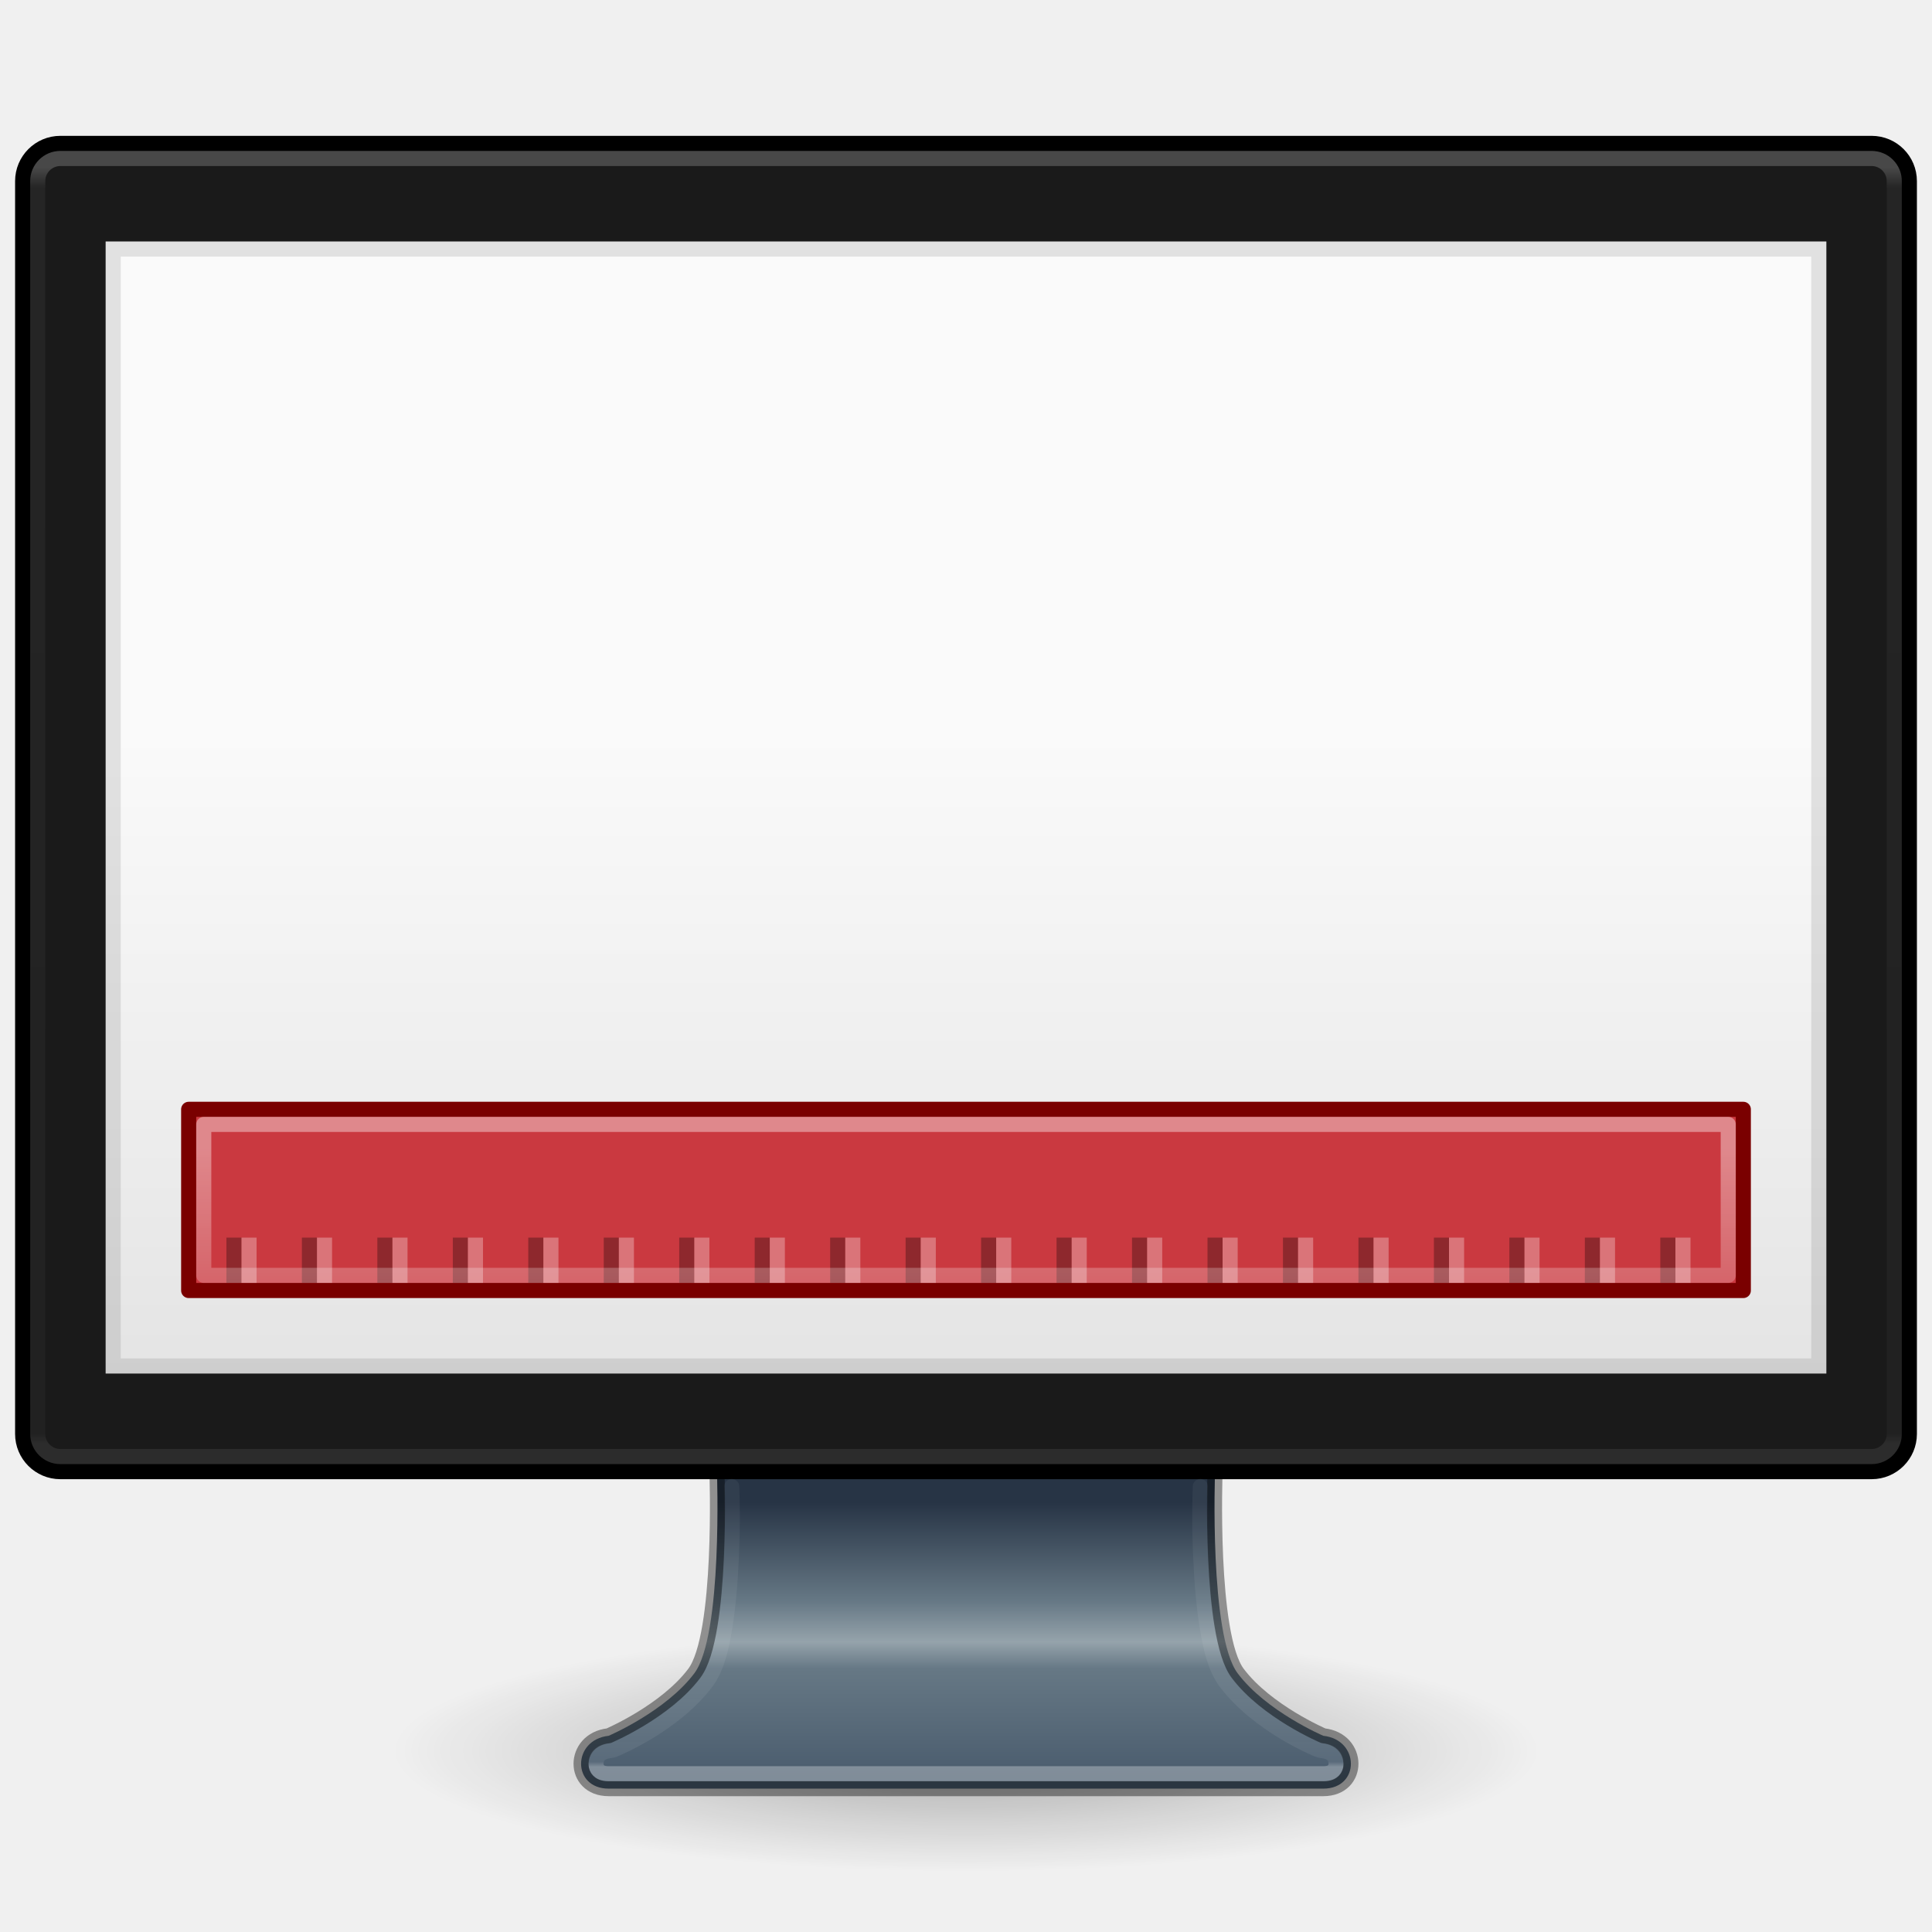
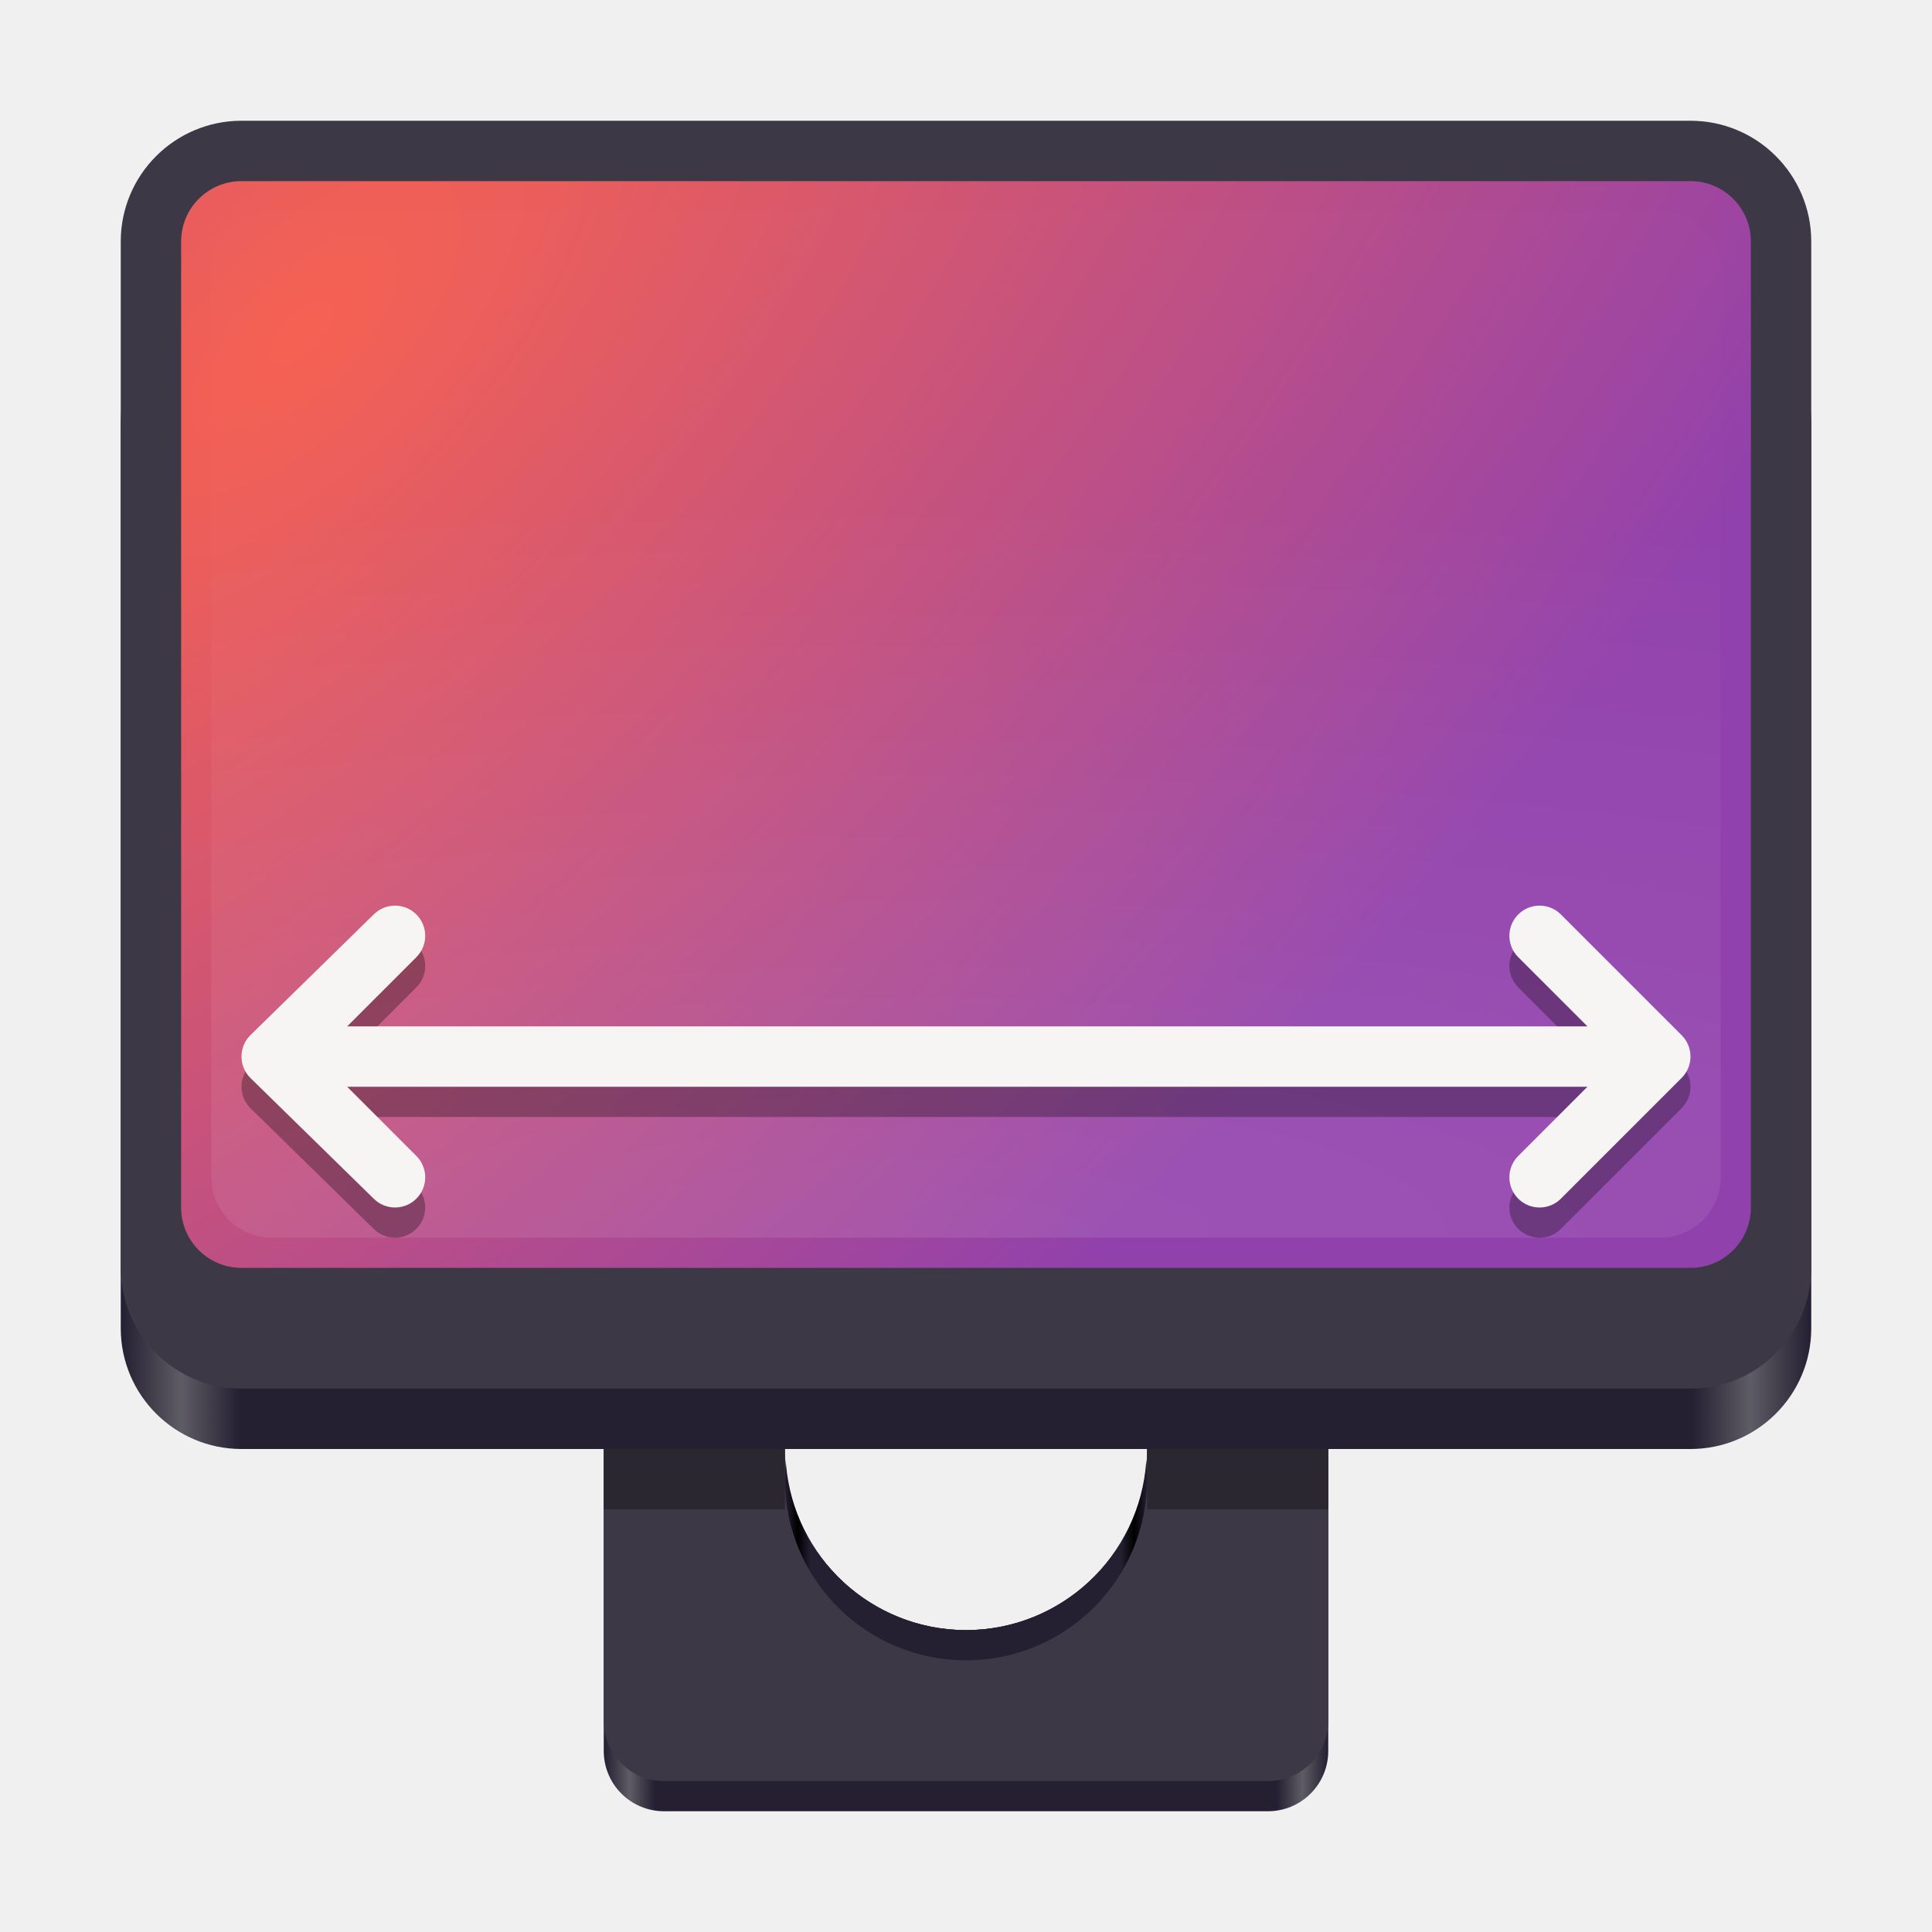
- <svg xmlns="http://www.w3.org/2000/svg" xmlns:xlink="http://www.w3.org/1999/xlink" id="svg4569" height="128" width="128" version="1.0">
-   <defs id="defs4571">
-     <linearGradient id="linearGradient4306">
-       <stop id="stop4308" style="stop-color:#ffffff;stop-opacity:1" offset="0" />
-       <stop id="stop4310" style="stop-color:#ffffff;stop-opacity:0" offset="1" />
-     </linearGradient>
-     <linearGradient id="linearGradient3912">
-       <stop offset="0" style="stop-color:#273445;stop-opacity:1" id="stop3914" />
-       <stop offset="0.35" style="stop-color:#667885;stop-opacity:1" id="stop3916" />
-       <stop offset="0.494" style="stop-color:#95a3ab;stop-opacity:1" id="stop3918" />
-       <stop offset="0.589" style="stop-color:#667885;stop-opacity:1" id="stop3920" />
-       <stop offset="1" style="stop-color:#485a6c;stop-opacity:1" id="stop3922" />
-     </linearGradient>
-     <linearGradient id="linearGradient6592-2-7">
-       <stop offset="0" style="stop-color:#ffffff;stop-opacity:0.275" id="stop6594-0-2" />
-       <stop offset="1" style="stop-color:#ffffff;stop-opacity:0" id="stop6596-2-5" />
-     </linearGradient>
-     <linearGradient id="linearGradient10691-1">
-       <stop offset="0" style="stop-color:#000000;stop-opacity:1" id="stop10693-3" />
-       <stop offset="1" style="stop-color:#000000;stop-opacity:0" id="stop10695-1" />
-     </linearGradient>
-     <linearGradient gradientTransform="matrix(2.674662,0,0,2.545971,-893.9789,-122.0911)" gradientUnits="userSpaceOnUse" xlink:href="#linearGradient3912" id="linearGradient3221" y2="94.396" x2="361.106" y1="87.05" x1="361.106" />
-     <radialGradient gradientTransform="matrix(5.257031,0,0,1.106743,28.76364,34.52631)" gradientUnits="userSpaceOnUse" xlink:href="#linearGradient10691-1" id="radialGradient3226" fy="73.616" fx="6.703" r="7.228" cy="73.616" cx="6.703" />
-     <linearGradient id="linearGradient4084">
-       <stop offset="0" style="stop-color:#ffffff;stop-opacity:1" id="stop4086" />
-       <stop offset="0.016" style="stop-color:#ffffff;stop-opacity:0.235" id="stop4088" />
-       <stop offset="0.993" style="stop-color:#ffffff;stop-opacity:0.157" id="stop4090" />
-       <stop offset="1" style="stop-color:#ffffff;stop-opacity:0.392" id="stop4092" />
-     </linearGradient>
-     <linearGradient id="outerBackgroundGradient-5-0">
-       <stop id="stop3864-8-6-4" offset="0" style="stop-color:#d4d4d4;stop-opacity:1" />
-       <stop id="stop3866-9-1-86" offset="1" style="stop-color:#fafafa;stop-opacity:1" />
-     </linearGradient>
-     <linearGradient xlink:href="#linearGradient6592-2-7" id="linearGradient3141" gradientUnits="userSpaceOnUse" gradientTransform="matrix(3.100001,0,0,3.136008,-1.100012,35.08807)" x1="10" y1="-3" x2="20" y2="12" />
-     <linearGradient xlink:href="#linearGradient4084" id="linearGradient3144" gradientUnits="userSpaceOnUse" gradientTransform="matrix(3.324324,0,0,2.324324,-15.78381,-2.283757)" x1="24" y1="5.753" x2="24" y2="42.121" />
-     <linearGradient xlink:href="#outerBackgroundGradient-5-0" id="linearGradient3148" gradientUnits="userSpaceOnUse" gradientTransform="matrix(2.850001,0,0,3.260869,4.150005,42.08696)" x1="15" y1="24.619" x2="15" y2="2" />
-     <linearGradient id="linearGradient4054-5">
-       <stop offset="0" style="stop-color:#ffffff;stop-opacity:1" id="stop4056-0" />
-       <stop offset="0.017" style="stop-color:#ffffff;stop-opacity:0.235" id="stop4058-4" />
-       <stop offset="1" style="stop-color:#ffffff;stop-opacity:0.157" id="stop4060-4" />
-       <stop offset="1" style="stop-color:#ffffff;stop-opacity:0.392" id="stop4062-0" />
-     </linearGradient>
-     <linearGradient xlink:href="#linearGradient4054-5" id="linearGradient3152-7" gradientUnits="userSpaceOnUse" gradientTransform="matrix(1.216216,0,0,0.8378379,2.666359,14.97738)" x1="47.547" y1="121.841" x2="47.547" y2="99.079" />
-     <linearGradient x1="185.258" y1="25.016" x2="172.441" y2="40.299" id="linearGradient3289" xlink:href="#linearGradient4306" gradientUnits="userSpaceOnUse" gradientTransform="matrix(4.824419,0,0,4.82442,-842.8592,-64.91768)" />
-     <linearGradient x1="182" y1="33" x2="182" y2="24.52" id="linearGradient3286" xlink:href="#linearGradient6592-2-7" gradientUnits="userSpaceOnUse" gradientTransform="matrix(3.605799,0,0,3.607167,-622.5308,-26.37948)" />
-     <linearGradient xlink:href="#linearGradient4306" id="linearGradient4231" x1="64" y1="74" x2="64" y2="94" gradientUnits="userSpaceOnUse" />
-   </defs>
-   <g id="g4254">
-     <path d="m 102,116 c 0,4.418 -17.013,8 -38,8 C 43.013,124 26,120.418 26,116 26,111.582 43.013,108 64,108 84.987,108 102,111.582 102,116 l 0,0 z" id="path2589" style="display:inline;overflow:visible;visibility:visible;opacity:0.3;fill:url(#radialGradient3226);fill-opacity:1;fill-rule:nonzero;stroke:none;stroke-width:0.8;marker:none" />
-     <path d="m 47.5,97.499 c 0,0 0.398,10.839 -1.501,13.365 -1.898,2.526 -5.675,4.137 -5.675,4.137 -2.424,0.265 -2.444,3.5 0,3.5 l 47.351,0 c 2.444,0 2.424,-3.238 0,-3.5 0,0 -3.777,-1.61 -5.675,-4.137 C 80.103,108.338 80.5,97.499 80.5,97.499 l -32.983,0 -0.017,0 z" id="rect1789" style="display:inline;overflow:visible;visibility:visible;fill:url(#linearGradient3221);fill-opacity:1;fill-rule:nonzero;stroke:none;stroke-width:0.998;stroke-linecap:round;stroke-linejoin:round;stroke-miterlimit:4;stroke-dasharray:none;stroke-dashoffset:0.5;stroke-opacity:1;marker:none;enable-background:new" />
-     <path d="m 47.5,97.499 c 0,0 0.398,10.839 -1.501,13.365 -1.898,2.526 -5.675,4.137 -5.675,4.137 -2.424,0.265 -2.444,3.5 0,3.5 l 47.351,0 c 2.444,0 2.424,-3.238 0,-3.5 0,0 -3.777,-1.61 -5.675,-4.137 C 80.103,108.338 80.5,97.499 80.5,97.499 l -32.983,0 -0.017,0 z" id="rect1789-8" style="color:#000000;clip-rule:nonzero;display:inline;overflow:visible;visibility:visible;opacity:0.4;isolation:auto;mix-blend-mode:normal;color-interpolation:sRGB;color-interpolation-filters:linearRGB;solid-color:#000000;solid-opacity:1;fill:none;fill-opacity:1;fill-rule:nonzero;stroke:#000000;stroke-width:1;stroke-linecap:round;stroke-linejoin:round;stroke-miterlimit:4;stroke-dasharray:none;stroke-dashoffset:0.5;stroke-opacity:1;marker:none;color-rendering:auto;image-rendering:auto;shape-rendering:auto;text-rendering:auto;enable-background:new" />
-     <rect width="125" height="88" rx="2.5" ry="2.5" x="1.5" y="9.5" id="rect2722-7" style="fill:#1a1a1a;fill-opacity:1;stroke:#000000;stroke-width:1;stroke-linecap:round;stroke-linejoin:round;stroke-miterlimit:4;stroke-dasharray:none;stroke-dashoffset:0.5;stroke-opacity:1" />
-     <path style="display:inline;fill:url(#linearGradient3148);fill-opacity:1;stroke:none" d="m 7,16 114,0 0,75 -114,0 z" id="rect2722-0" />
-     <rect width="123" height="86" rx="1.5" ry="1.5" x="2.5" y="10.5" id="rect6741" style="opacity:0.2;fill:none;stroke:url(#linearGradient3144);stroke-width:1;stroke-linecap:round;stroke-linejoin:round;stroke-miterlimit:4;stroke-dasharray:none;stroke-dashoffset:0;stroke-opacity:1" />
-     <path style="color:#000000;clip-rule:nonzero;display:inline;overflow:visible;visibility:visible;opacity:0.1;isolation:auto;mix-blend-mode:normal;color-interpolation:sRGB;color-interpolation-filters:linearRGB;solid-color:#000000;solid-opacity:1;fill:#000000;fill-opacity:1;fill-rule:nonzero;stroke:none;stroke-width:1;stroke-linecap:butt;stroke-linejoin:miter;stroke-miterlimit:4;stroke-dasharray:none;stroke-dashoffset:0;stroke-opacity:1;color-rendering:auto;image-rendering:auto;shape-rendering:auto;text-rendering:auto;enable-background:accumulate" d="m 7,16 0,75 114,0 0,-75 -114,0 z m 1,1 112,0 0,73 L 8,90 8,17 Z" id="rect2722-0-3" />
-     <path style="color:#000000;clip-rule:nonzero;display:inline;overflow:visible;visibility:visible;opacity:0.3;isolation:auto;mix-blend-mode:normal;color-interpolation:sRGB;color-interpolation-filters:linearRGB;solid-color:#000000;solid-opacity:1;fill:none;fill-opacity:1;fill-rule:nonzero;stroke:url(#linearGradient3152-7);stroke-width:1;stroke-linecap:round;stroke-linejoin:round;stroke-miterlimit:4;stroke-dasharray:none;stroke-dashoffset:0;stroke-opacity:1;marker:none;color-rendering:auto;image-rendering:auto;shape-rendering:auto;text-rendering:auto;enable-background:accumulate" d="m 48.479,98.486 c 0.021,0.734 0.084,2.26 -0.031,4.793 -0.07,1.537 -0.199,3.159 -0.439,4.594 -0.24,1.435 -0.531,2.666 -1.219,3.582 -2.155,2.868 -6.078,4.453 -6.078,4.453 -0.089,0.038 -0.183,0.062 -0.279,0.072 -0.781,0.086 -0.944,0.504 -0.945,0.871 -5.46e-4,0.183 0.06,0.336 0.168,0.445 0.108,0.11 0.277,0.217 0.67,0.217 l 47.352,0 c 0.393,0 0.561,-0.107 0.67,-0.217 0.109,-0.11 0.17,-0.262 0.17,-0.445 -0.001,-0.367 -0.165,-0.787 -0.945,-0.871 -0.097,-0.01 -0.192,-0.034 -0.281,-0.072 0,0 -3.923,-1.585 -6.078,-4.453 -0.688,-0.916 -0.979,-2.147 -1.219,-3.582 -0.24,-1.435 -0.369,-3.057 -0.439,-4.594 -0.115,-2.533 -0.052,-4.059 -0.031,-4.793" id="path4419" />
-     <g transform="translate(0,1.995575)" id="g4247">
-       <rect style="color:#000000;clip-rule:nonzero;display:inline;overflow:visible;visibility:visible;opacity:0.9;isolation:auto;mix-blend-mode:normal;color-interpolation:sRGB;color-interpolation-filters:linearRGB;solid-color:#000000;solid-opacity:1;fill:#c6262e;fill-opacity:1;fill-rule:nonzero;stroke:none;stroke-width:1;stroke-linecap:round;stroke-linejoin:round;stroke-miterlimit:4;stroke-dasharray:none;stroke-dashoffset:0;stroke-opacity:1;marker:none;color-rendering:auto;image-rendering:auto;shape-rendering:auto;text-rendering:auto;enable-background:accumulate" id="rect4221" width="103" height="12.004" x="12.5" y="71.5" />
-       <path style="color:#000000;clip-rule:nonzero;display:inline;overflow:visible;visibility:visible;opacity:0.3;isolation:auto;mix-blend-mode:normal;color-interpolation:sRGB;color-interpolation-filters:linearRGB;solid-color:#000000;solid-opacity:1;fill:#000000;fill-opacity:1;fill-rule:nonzero;stroke:none;stroke-width:1;stroke-linecap:round;stroke-linejoin:round;stroke-miterlimit:4;stroke-dasharray:none;stroke-dashoffset:0;stroke-opacity:1;marker:none;color-rendering:auto;image-rendering:auto;shape-rendering:auto;text-rendering:auto;enable-background:accumulate" d="m 15,80 0,3 1,0 0,-3 -1,0 z m 5,0 0,3 1,0 0,-3 -1,0 z m 5,0 0,3 1,0 0,-3 -1,0 z m 5,0 0,3 1,0 0,-3 -1,0 z m 5,0 0,3 1,0 0,-3 -1,0 z m 5,0 0,3 1,0 0,-3 -1,0 z m 5,0 0,3 1,0 0,-3 -1,0 z m 5,0 0,3 1,0 0,-3 -1,0 z m 5,0 0,3 1,0 0,-3 -1,0 z m 5,0 0,3 1,0 0,-3 -1,0 z m 5,0 0,3 1,0 0,-3 -1,0 z m 5,0 0,3 1,0 0,-3 -1,0 z m 5,0 0,3 1,0 0,-3 -1,0 z m 5,0 0,3 1,0 0,-3 -1,0 z m 5,0 0,3 1,0 0,-3 -1,0 z m 5,0 0,3 1,0 0,-3 -1,0 z m 5,0 0,3 1,0 0,-3 -1,0 z m 5,0 0,3 1,0 0,-3 -1,0 z m 5,0 0,3 1,0 0,-3 -1,0 z m 5,0 0,3 1,0 0,-3 -1,0 z" id="rect4273" />
-       <rect y="71.5" x="12.5" height="12.004" width="103" id="rect4217" style="color:#000000;clip-rule:nonzero;display:inline;overflow:visible;visibility:visible;opacity:1;isolation:auto;mix-blend-mode:normal;color-interpolation:sRGB;color-interpolation-filters:linearRGB;solid-color:#000000;solid-opacity:1;fill:none;fill-opacity:1;fill-rule:nonzero;stroke:#7a0000;stroke-width:1;stroke-linecap:round;stroke-linejoin:round;stroke-miterlimit:4;stroke-dasharray:none;stroke-dashoffset:0;stroke-opacity:1;marker:none;color-rendering:auto;image-rendering:auto;shape-rendering:auto;text-rendering:auto;enable-background:accumulate" />
-       <rect style="color:#000000;clip-rule:nonzero;display:inline;overflow:visible;visibility:visible;opacity:0.4;isolation:auto;mix-blend-mode:normal;color-interpolation:sRGB;color-interpolation-filters:linearRGB;solid-color:#000000;solid-opacity:1;fill:none;fill-opacity:1;fill-rule:nonzero;stroke:url(#linearGradient4231);stroke-width:1;stroke-linecap:round;stroke-linejoin:round;stroke-miterlimit:4;stroke-dasharray:none;stroke-dashoffset:0;stroke-opacity:1;marker:none;color-rendering:auto;image-rendering:auto;shape-rendering:auto;text-rendering:auto;enable-background:accumulate" id="rect4223" width="101" height="10" x="13.5" y="72.5" />
-       <path id="path4245" d="m 16,80 0,3 1,0 0,-3 -1,0 z m 5,0 0,3 1,0 0,-3 -1,0 z m 5,0 0,3 1,0 0,-3 -1,0 z m 5,0 0,3 1,0 0,-3 -1,0 z m 5,0 0,3 1,0 0,-3 -1,0 z m 5,0 0,3 1,0 0,-3 -1,0 z m 5,0 0,3 1,0 0,-3 -1,0 z m 5,0 0,3 1,0 0,-3 -1,0 z m 5,0 0,3 1,0 0,-3 -1,0 z m 5,0 0,3 1,0 0,-3 -1,0 z m 5,0 0,3 1,0 0,-3 -1,0 z m 5,0 0,3 1,0 0,-3 -1,0 z m 5,0 0,3 1,0 0,-3 -1,0 z m 5,0 0,3 1,0 0,-3 -1,0 z m 5,0 0,3 1,0 0,-3 -1,0 z m 5,0 0,3 1,0 0,-3 -1,0 z m 5,0 0,3 1,0 0,-3 -1,0 z m 5,0 0,3 1,0 0,-3 -1,0 z m 5,0 0,3 1,0 0,-3 -1,0 z m 5,0 0,3 1,0 0,-3 -1,0 z" style="color:#000000;clip-rule:nonzero;display:inline;overflow:visible;visibility:visible;opacity:0.3;isolation:auto;mix-blend-mode:normal;color-interpolation:sRGB;color-interpolation-filters:linearRGB;solid-color:#000000;solid-opacity:1;fill:#ffffff;fill-opacity:1;fill-rule:nonzero;stroke:none;stroke-width:1;stroke-linecap:round;stroke-linejoin:round;stroke-miterlimit:4;stroke-dasharray:none;stroke-dashoffset:0;stroke-opacity:1;marker:none;color-rendering:auto;image-rendering:auto;shape-rendering:auto;text-rendering:auto;enable-background:accumulate" />
+ <svg xmlns="http://www.w3.org/2000/svg" xmlns:xlink="http://www.w3.org/1999/xlink" height="128px" viewBox="0 0 128 128" width="128px">
+   <linearGradient id="a" gradientUnits="userSpaceOnUse">
+     <stop offset="0" stop-color="#241f31" />
+     <stop offset="0.036" stop-color="#5e5c64" />
+     <stop offset="0.071" stop-color="#241f31" />
+     <stop offset="0.929" stop-color="#241f31" />
+     <stop offset="0.964" stop-color="#5e5c64" />
+     <stop offset="1" stop-color="#241f31" />
+   </linearGradient>
+   <linearGradient id="b" x1="88" x2="40" xlink:href="#a" y1="120" y2="120" />
+   <linearGradient id="c" x1="120" x2="8" xlink:href="#a" y1="96" y2="96" />
+   <linearGradient id="d" gradientUnits="userSpaceOnUse" x1="76" x2="52" y1="110" y2="110">
+     <stop offset="0" stop-color="#241f31" />
+     <stop offset="0.036" />
+     <stop offset="0.071" stop-color="#241f31" />
+     <stop offset="0.929" stop-color="#241f31" />
+     <stop offset="0.964" />
+     <stop offset="1" stop-color="#241f31" />
+   </linearGradient>
+   <filter id="e" height="100%" width="100%" x="0%" y="0%">
+     <feColorMatrix in="SourceGraphic" type="matrix" values="0 0 0 0 1 0 0 0 0 1 0 0 0 0 1 0 0 0 1 0" />
+   </filter>
+   <mask id="f">
+     <g filter="url(#e)">
+       <rect fill-opacity="0.3" height="128" width="128" />
    </g>
+   </mask>
+   <clipPath id="g">
+     <rect height="152" width="192" />
+   </clipPath>
+   <mask id="h">
+     <g filter="url(#e)">
+       <rect fill-opacity="0.3" height="128" width="128" />
+     </g>
+   </mask>
+   <clipPath id="i">
+     <rect height="152" width="192" />
+   </clipPath>
+   <radialGradient id="j" cx="25.244" cy="193.839" gradientTransform="matrix(1.208333 1.166667 -2.537621 2.628251 481.3874 -516.9088)" gradientUnits="userSpaceOnUse" r="48">
+     <stop offset="0" stop-color="#f66151" />
+     <stop offset="1" stop-color="#9141ac" />
+   </radialGradient>
+   <mask id="k">
+     <g filter="url(#e)">
+       <rect fill-opacity="0.1" height="128" width="128" />
+     </g>
+   </mask>
+   <radialGradient id="l" cx="-28.559" cy="-433.737" gradientTransform="matrix(4.136364 -0.00000036 0 1.090909 186.1318 571.1673)" gradientUnits="userSpaceOnUse" r="44">
+     <stop offset="0" stop-color="#ffffff" />
+     <stop offset="1" stop-color="#ffffff" stop-opacity="0.094" />
+   </radialGradient>
+   <clipPath id="m">
+     <rect height="152" width="192" />
+   </clipPath>
+   <mask id="n">
+     <g filter="url(#e)">
+       <rect fill-opacity="0.3" height="128" width="128" />
+     </g>
+   </mask>
+   <clipPath id="o">
+     <rect height="152" width="192" />
+   </clipPath>
+   <path d="m 44 48 c -2.215 0 -4 1.785 -4 4 v 64 c 0 2.215 1.785 4 4 4 h 40 c 2.215 0 4 -1.785 4 -4 v -64 c 0 -2.215 -1.785 -4 -4 -4 z m 20 36 c 6.629 0 12 5.371 12 12 s -5.371 12 -12 12 s -12 -5.371 -12 -12 s 5.371 -12 12 -12 z m 0 0" fill="url(#b)" />
+   <path d="m 44 44 c -2.215 0 -4 1.785 -4 4 v 66 c 0 2.215 1.785 4 4 4 h 40 c 2.215 0 4 -1.785 4 -4 v -66 c 0 -2.215 -1.785 -4 -4 -4 z m 20 40 c 6.629 0 12 5.371 12 12 s -5.371 12 -12 12 s -12 -5.371 -12 -12 s 5.371 -12 12 -12 z m 0 0" fill="#3d3846" />
+   <path d="m 16 20 h 96 c 4.418 0 8 3.582 8 8 v 60 c 0 4.418 -3.582 8 -8 8 h -96 c -4.418 0 -8 -3.582 -8 -8 v -60 c 0 -4.418 3.582 -8 8 -8 z m 0 0" fill="url(#c)" />
+   <path d="m 16 8 h 96 c 4.418 0 8 3.582 8 8 v 68 c 0 4.418 -3.582 8 -8 8 h -96 c -4.418 0 -8 -3.582 -8 -8 v -68 c 0 -4.418 3.582 -8 8 -8 z m 0 0" fill="#3d3846" />
+   <path d="m 75.941 96.824 c -0.434 6.281 -5.645 11.16 -11.941 11.176 c -6.227 -0.016 -11.41 -4.793 -11.926 -11 c -0.039 0.332 -0.062 0.664 -0.074 1 c 0 6.629 5.371 12 12 12 s 12 -5.371 12 -12 c 0 -0.395 -0.02 -0.785 -0.059 -1.176 z m 0 0" fill="url(#d)" />
+   <g clip-path="url(#g)" mask="url(#f)" transform="matrix(1 0 0 1 -8 -16)">
+     <path d="m 48 112 h 12 v 4 h -12 z m 0 0" />
  </g>
+   <g clip-path="url(#i)" mask="url(#h)" transform="matrix(1 0 0 1 -8 -16)">
+     <path d="m 84 112 h 12 v 4 h -12 z m 0 0" />
+   </g>
+   <path d="m 16 12 h 96 c 2.211 0 4 1.789 4 4 v 64 c 0 2.211 -1.789 4 -4 4 h -96 c -2.211 0 -4 -1.789 -4 -4 v -64 c 0 -2.211 1.789 -4 4 -4 z m 0 0" fill="url(#j)" />
+   <g clip-path="url(#m)" mask="url(#k)" transform="matrix(1 0 0 1 -8 -16)">
+     <path d="m 26 30 h 92 c 2.211 0 4 1.789 4 4 v 60 c 0 2.211 -1.789 4 -4 4 h -92 c -2.211 0 -4 -1.789 -4 -4 v -60 c 0 -2.211 1.789 -4 4 -4 z m 0 0" fill="url(#l)" />
+   </g>
+   <g clip-path="url(#o)" mask="url(#n)" transform="matrix(1 0 0 1 -8 -16)">
+     <path d="m 120 88 c 0 -0.531 -0.211 -1.039 -0.586 -1.414 l -8 -8 c -0.781 -0.781 -2.047 -0.781 -2.828 0 s -0.781 2.047 0 2.828 l 4.586 4.586 h -82.172 l 4.586 -4.586 c 0.781 -0.781 0.781 -2.047 0 -2.828 s -2.047 -0.781 -2.828 0 l -8.172 8 c -0.391 0.391 -0.586 0.902 -0.586 1.414 s 0.195 1.023 0.586 1.414 l 8.172 8 c 0.781 0.781 2.047 0.781 2.828 0 s 0.781 -2.047 0 -2.828 l -4.586 -4.586 h 82.172 l -4.586 4.586 c -0.781 0.781 -0.781 2.047 0 2.828 s 2.047 0.781 2.828 0 l 8 -8 c 0.375 -0.375 0.586 -0.883 0.586 -1.414 z m 0 0" />
+   </g>
+   <path d="m 112 70 c 0 -0.531 -0.211 -1.039 -0.586 -1.414 l -8 -8 c -0.781 -0.781 -2.047 -0.781 -2.828 0 s -0.781 2.047 0 2.828 l 4.586 4.586 h -82.172 l 4.586 -4.586 c 0.781 -0.781 0.781 -2.047 0 -2.828 s -2.047 -0.781 -2.828 0 l -8.172 8 c -0.391 0.391 -0.586 0.902 -0.586 1.414 s 0.195 1.023 0.586 1.414 l 8.172 8 c 0.781 0.781 2.047 0.781 2.828 0 s 0.781 -2.047 0 -2.828 l -4.586 -4.586 h 82.172 l -4.586 4.586 c -0.781 0.781 -0.781 2.047 0 2.828 s 2.047 0.781 2.828 0 l 8 -8 c 0.375 -0.375 0.586 -0.883 0.586 -1.414 z m 0 0" fill="#f6f5f4" />
</svg>
